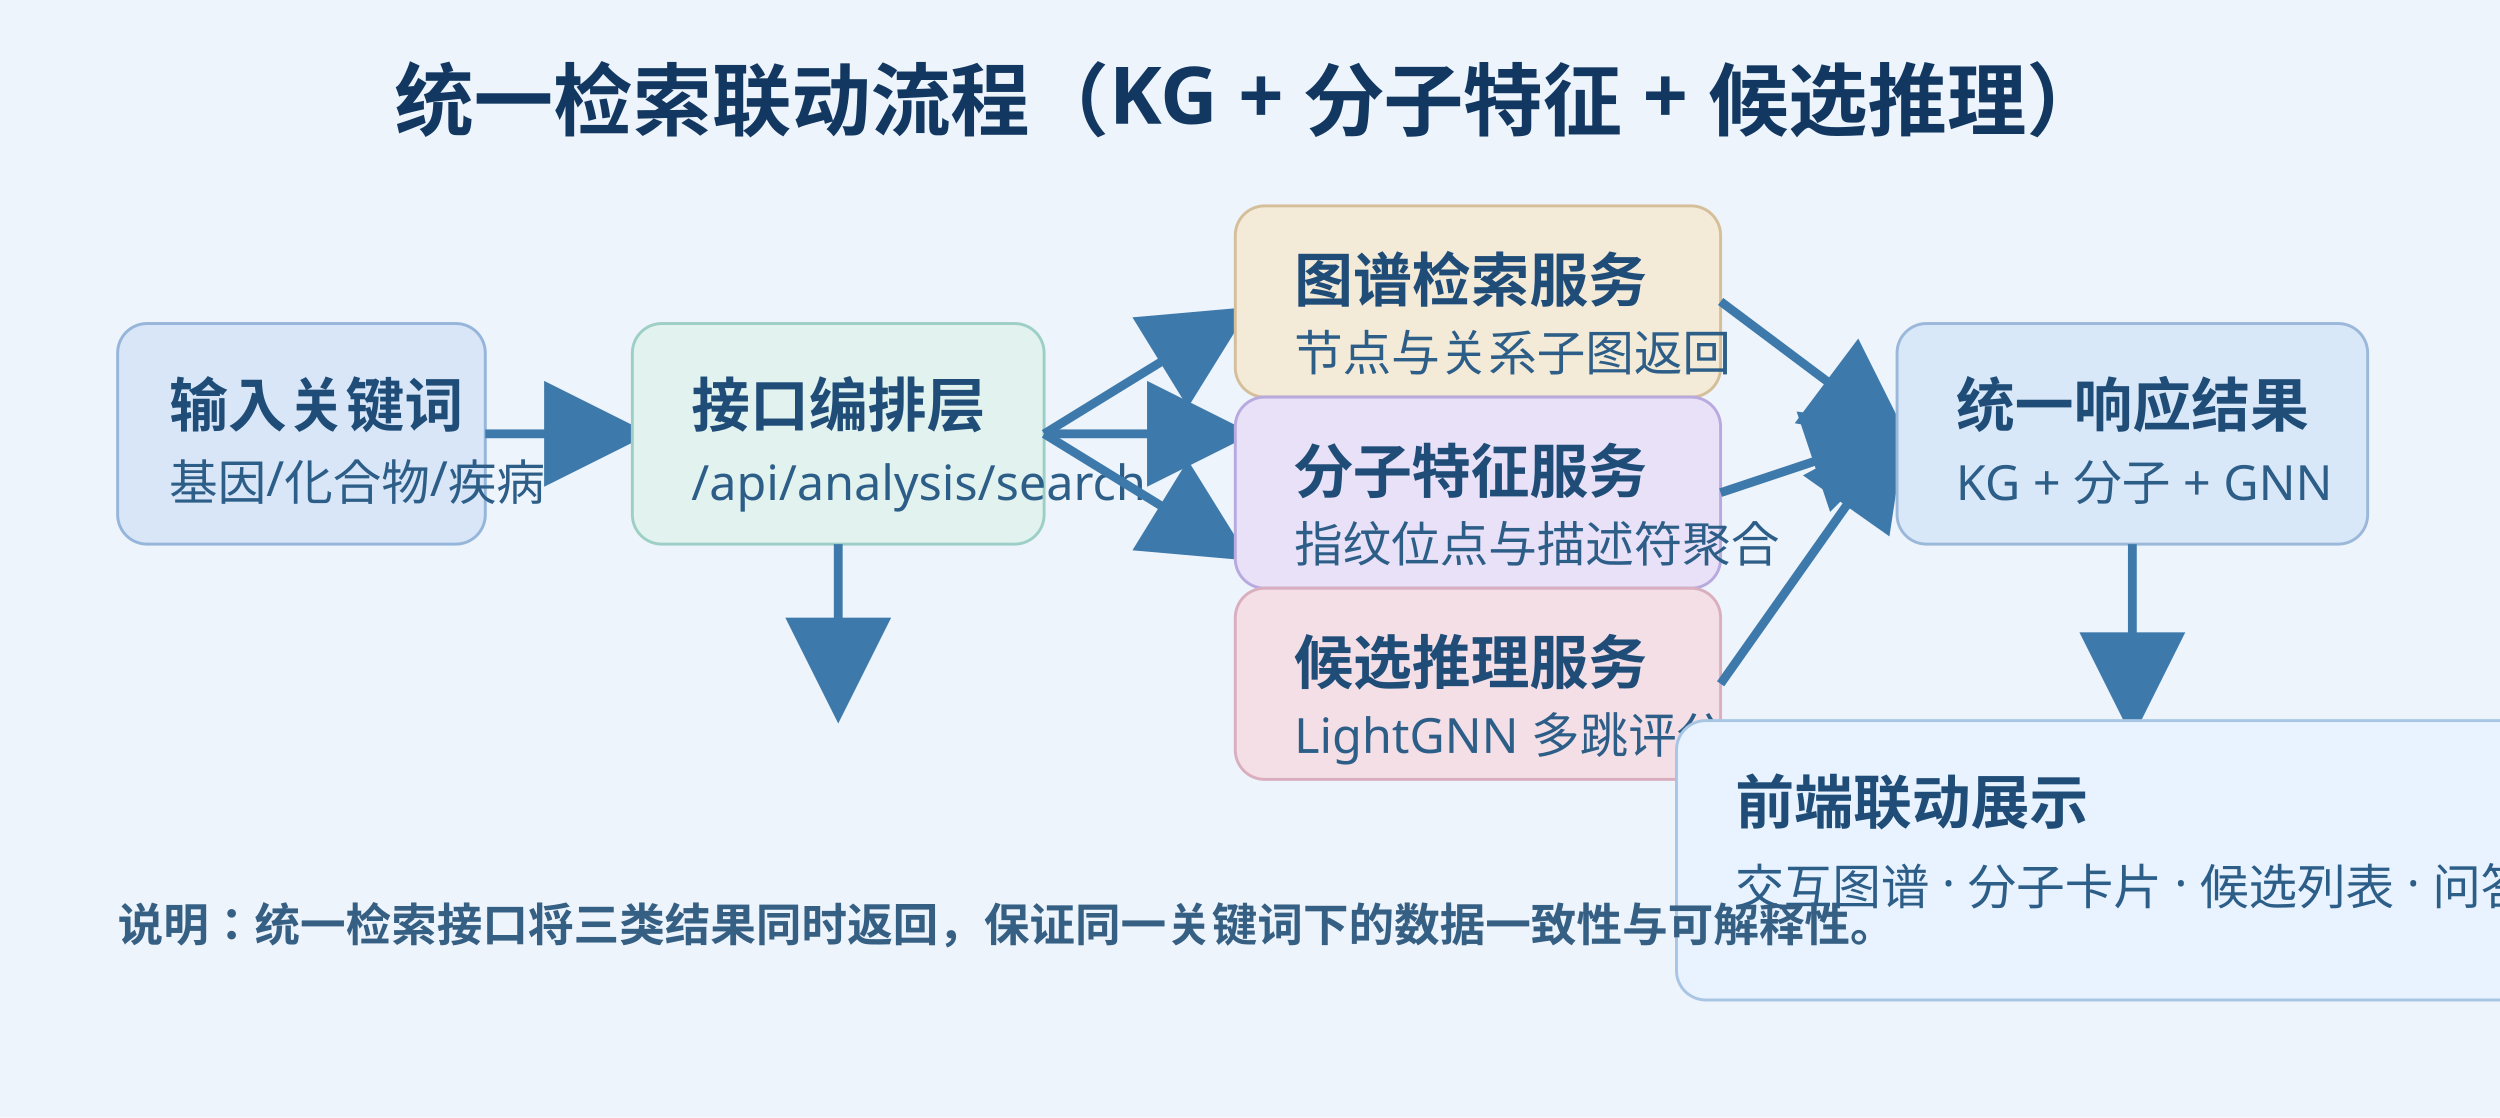
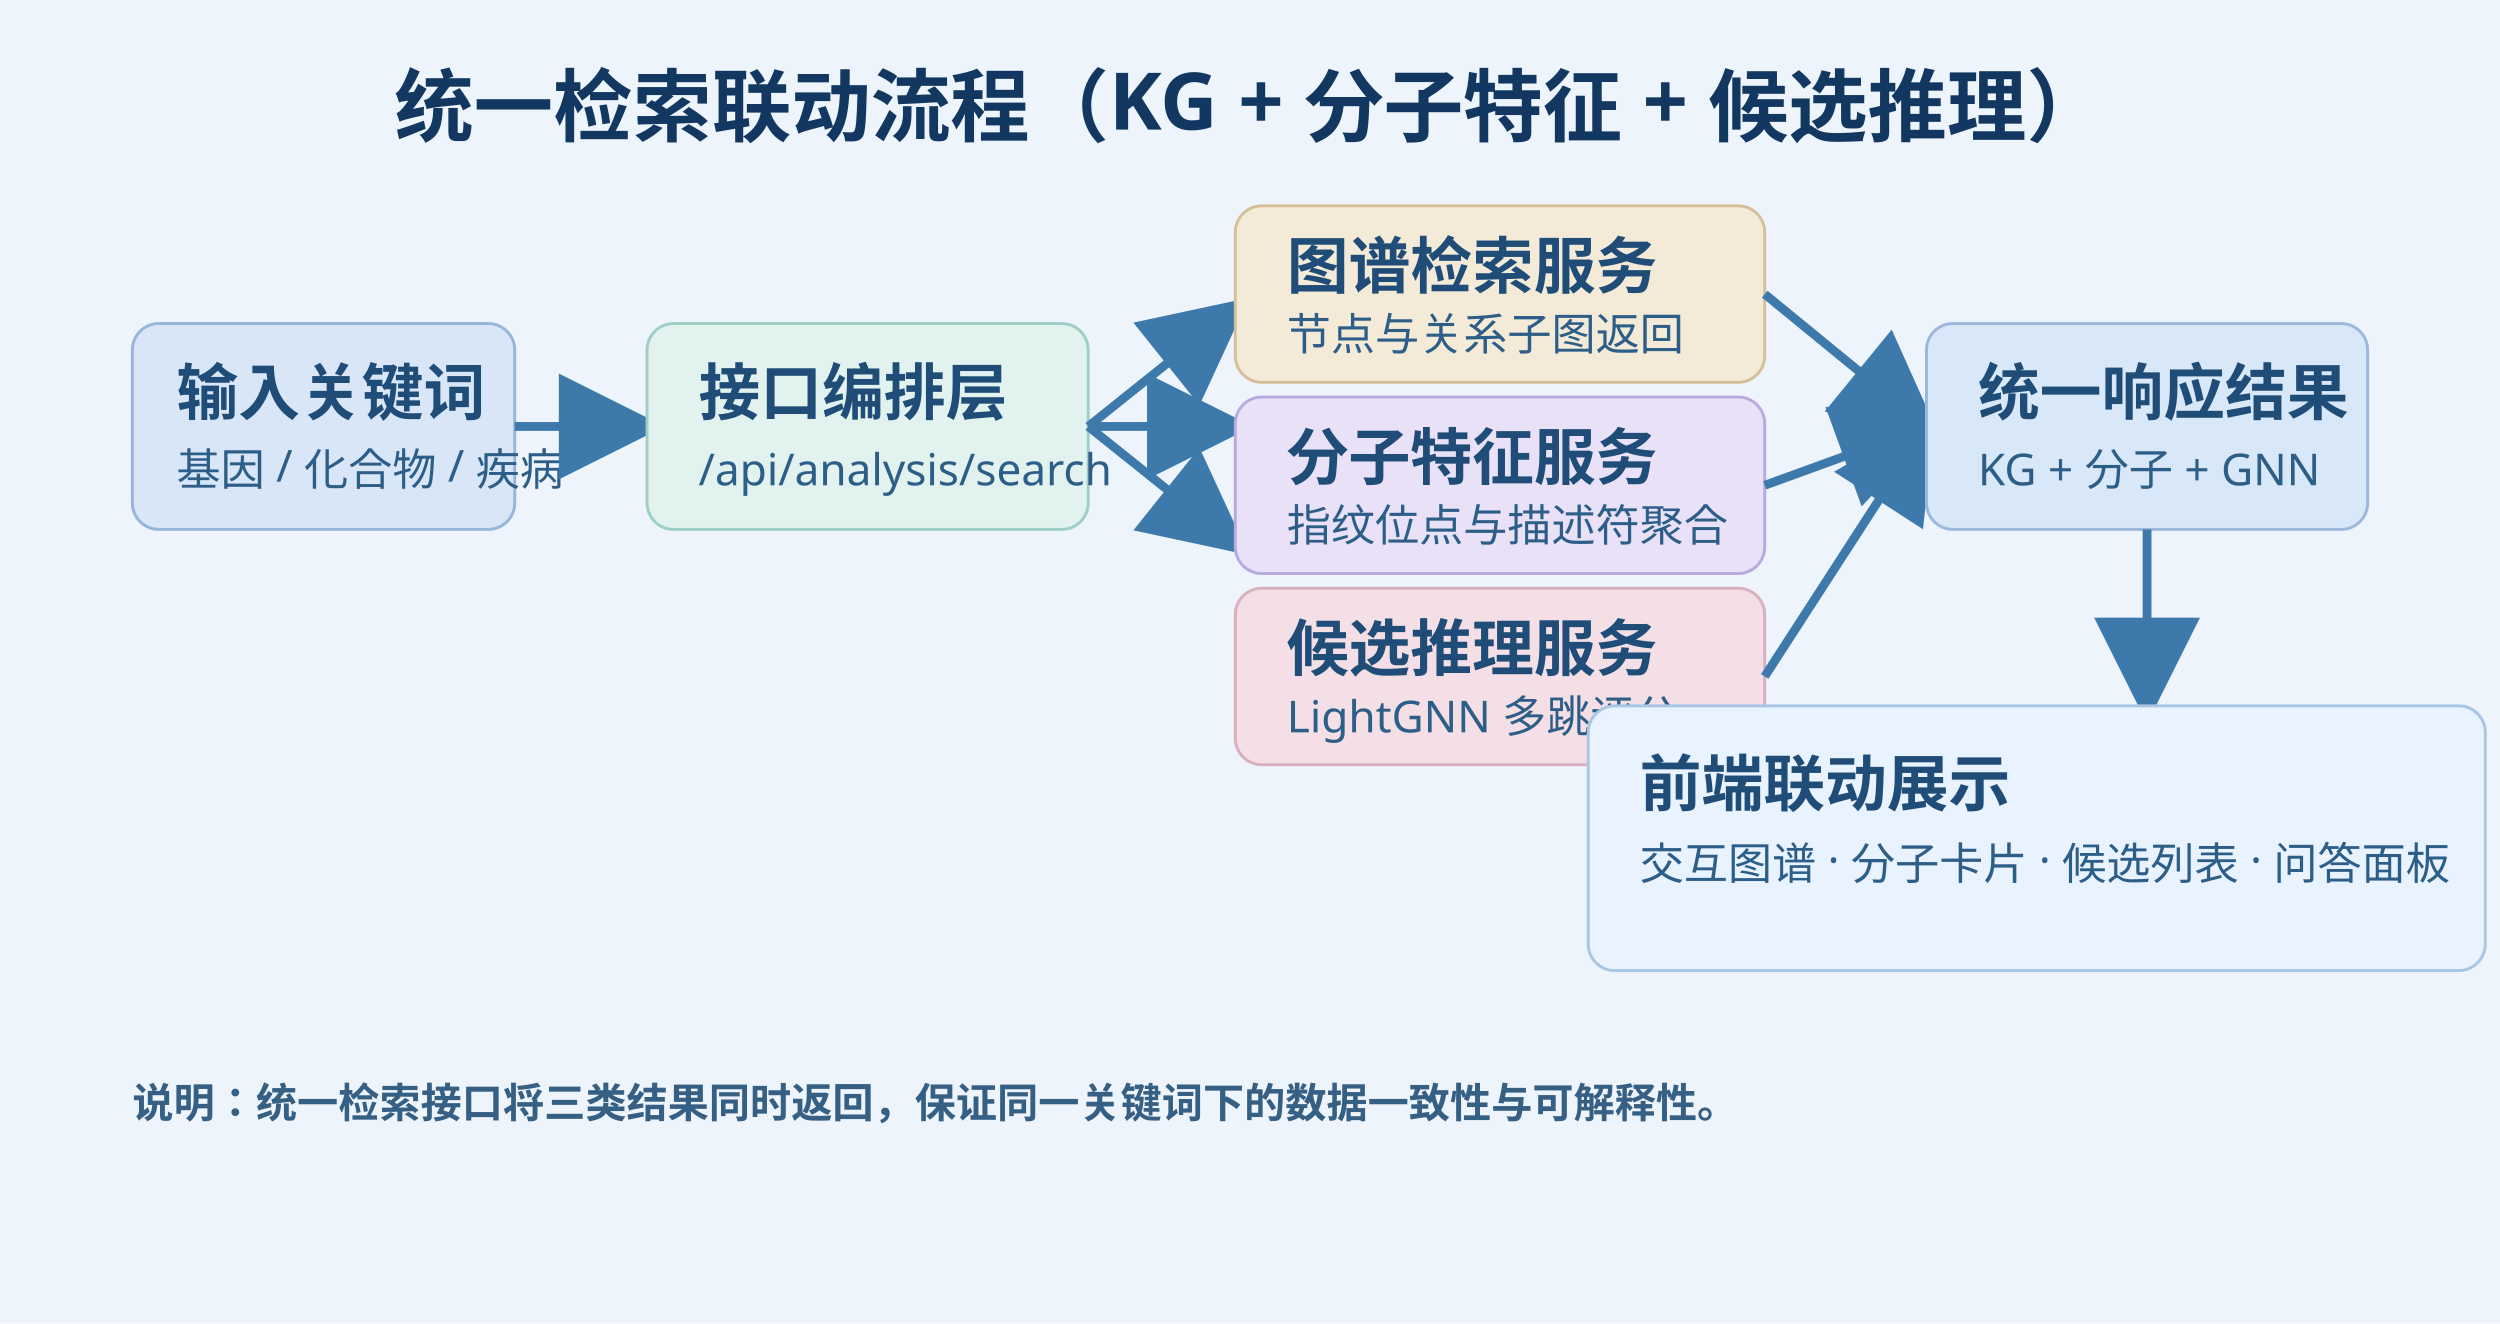
- <svg xmlns="http://www.w3.org/2000/svg" width="1700" height="760" viewBox="0 0 1700 760">
+ <svg xmlns="http://www.w3.org/2000/svg" width="1700" height="900" viewBox="0 0 1700 900">
  <defs>
    <style>
      .title { font: 700 54px 'Microsoft YaHei', 'PingFang SC', sans-serif; fill: #123861; }
-       .h { font: 700 40px 'Microsoft YaHei', 'PingFang SC', sans-serif; fill: #1f4d78; }
-       .t { font: 500 33px 'Microsoft YaHei', 'PingFang SC', sans-serif; fill: #2d5e88; }
-       .f { font: 600 31px 'Microsoft YaHei', 'PingFang SC', sans-serif; fill: #365f84; }
+       .h { font: 700 42px 'Microsoft YaHei', 'PingFang SC', sans-serif; fill: #1f4d78; }
+       .t { font: 500 30px 'Microsoft YaHei', 'PingFang SC', sans-serif; fill: #2d5e88; }
+       .f { font: 600 28px 'Microsoft YaHei', 'PingFang SC', sans-serif; fill: #365f84; }
    </style>
    <marker id="arrow" markerWidth="12" markerHeight="12" refX="10" refY="6" orient="auto">
      <path d="M0,0 L12,6 L0,12 z" fill="#3d79aa" />
    </marker>
  </defs>
-   <rect width="1700" height="760" fill="#eef4fb" />
-   <text x="850" y="88" text-anchor="middle" class="title">统一检索联动流程（KG + 分子特征 + 候选推理）</text>
-   <rect x="80" y="220" rx="20" ry="20" width="250" height="150" fill="#d8e6f8" stroke="#96b5da" stroke-width="2" />
-   <text x="115" y="290" class="h">输入关键词</text>
-   <text x="115" y="340" class="t">基因/化合物/疾病</text>
-   <line x1="330" y1="295" x2="430" y2="295" stroke="#3d79aa" stroke-width="6" marker-end="url(#arrow)" />
-   <rect x="430" y="220" rx="20" ry="20" width="280" height="150" fill="#e2f2ef" stroke="#9ecfc6" stroke-width="2" />
-   <text x="470" y="290" class="h">接口编排层</text>
-   <text x="470" y="340" class="t">/api/analysis/search</text>
-   <line x1="570" y1="370" x2="570" y2="480" stroke="#3d79aa" stroke-width="6" marker-end="url(#arrow)" />
-   <line x1="710" y1="295" x2="840" y2="215" stroke="#3d79aa" stroke-width="6" marker-end="url(#arrow)" />
-   <line x1="710" y1="295" x2="840" y2="295" stroke="#3d79aa" stroke-width="6" marker-end="url(#arrow)" />
-   <line x1="710" y1="295" x2="840" y2="375" stroke="#3d79aa" stroke-width="6" marker-end="url(#arrow)" />
-   <rect x="840" y="140" rx="20" ry="20" width="330" height="130" fill="#f4ead8" stroke="#d5bf9a" stroke-width="2" />
-   <text x="880" y="205" class="h">图谱检索服务</text>
-   <text x="880" y="252" class="t">节点与关系子图返回</text>
-   <rect x="840" y="270" rx="20" ry="20" width="330" height="130" fill="#e8e1f7" stroke="#b8aadf" stroke-width="2" />
-   <text x="880" y="335" class="h">分子特征服务</text>
-   <text x="880" y="382" class="t">指纹位点与描述符聚合</text>
-   <rect x="840" y="400" rx="20" ry="20" width="330" height="130" fill="#f4dfe6" stroke="#d9afbf" stroke-width="2" />
-   <text x="880" y="465" class="h">候选推理服务</text>
-   <text x="880" y="512" class="t">LightGNN 多跳评分</text>
-   <line x1="1170" y1="205" x2="1290" y2="295" stroke="#3d79aa" stroke-width="6" marker-end="url(#arrow)" />
-   <line x1="1170" y1="335" x2="1290" y2="295" stroke="#3d79aa" stroke-width="6" marker-end="url(#arrow)" />
-   <line x1="1170" y1="465" x2="1290" y2="295" stroke="#3d79aa" stroke-width="6" marker-end="url(#arrow)" />
-   <rect x="1290" y="220" rx="20" ry="20" width="320" height="150" fill="#d9e8f8" stroke="#9bb8db" stroke-width="2" />
-   <text x="1330" y="290" class="h">统一响应结果</text>
-   <text x="1330" y="340" class="t">KG + 分子 + GNN</text>
-   <line x1="1450" y1="370" x2="1450" y2="490" stroke="#3d79aa" stroke-width="6" marker-end="url(#arrow)" />
-   <rect x="1140" y="490" rx="20" ry="20" width="620" height="190" fill="#e8f3ff" stroke="#a8c6e3" stroke-width="2" />
-   <text x="1180" y="560" class="h">前端联动展示</text>
-   <text x="1180" y="615" class="t">交互图谱 · 分子卡片 · 候选列表 · 问答面板</text>
-   <text x="80" y="640" class="f">说明：统一检索接口将三类结果同时返回，保证同一关键词下的数据一致性与可解释性。</text>
+   <rect width="1700" height="900" fill="#eef4fb" />
+   <text x="850" y="92" text-anchor="middle" class="title">统一检索联动流程（KG + 分子特征 + 候选推理）</text>
+   <rect x="90" y="220" rx="18" ry="18" width="260" height="140" fill="#d8e6f8" stroke="#96b5da" stroke-width="2" />
+   <text x="120" y="282" class="h">输入关键词</text>
+   <text x="120" y="330" class="t">基因 / 化合物 / 疾病</text>
+   <line x1="350" y1="290" x2="440" y2="290" stroke="#3d79aa" stroke-width="6" marker-end="url(#arrow)" />
+   <rect x="440" y="220" rx="18" ry="18" width="300" height="140" fill="#e2f2ef" stroke="#9ecfc6" stroke-width="2" />
+   <text x="475" y="282" class="h">接口编排层</text>
+   <text x="475" y="330" class="t">/api/analysis/search</text>
+   <line x1="740" y1="290" x2="840" y2="210" stroke="#3d79aa" stroke-width="6" marker-end="url(#arrow)" />
+   <line x1="740" y1="290" x2="840" y2="290" stroke="#3d79aa" stroke-width="6" marker-end="url(#arrow)" />
+   <line x1="740" y1="290" x2="840" y2="370" stroke="#3d79aa" stroke-width="6" marker-end="url(#arrow)" />
+   <rect x="840" y="140" rx="18" ry="18" width="360" height="120" fill="#f4ead8" stroke="#d5bf9a" stroke-width="2" />
+   <text x="875" y="196" class="h">图谱检索服务</text>
+   <text x="875" y="238" class="t">节点与关系子图返回</text>
+   <rect x="840" y="270" rx="18" ry="18" width="360" height="120" fill="#e8e1f7" stroke="#b8aadf" stroke-width="2" />
+   <text x="875" y="326" class="h">分子特征服务</text>
+   <text x="875" y="368" class="t">指纹位点与描述符聚合</text>
+   <rect x="840" y="400" rx="18" ry="18" width="360" height="120" fill="#f4dfe6" stroke="#d9afbf" stroke-width="2" />
+   <text x="875" y="456" class="h">候选推理服务</text>
+   <text x="875" y="498" class="t">LightGNN 多跳评分</text>
+   <line x1="1200" y1="200" x2="1310" y2="290" stroke="#3d79aa" stroke-width="6" marker-end="url(#arrow)" />
+   <line x1="1200" y1="330" x2="1310" y2="290" stroke="#3d79aa" stroke-width="6" marker-end="url(#arrow)" />
+   <line x1="1200" y1="460" x2="1310" y2="290" stroke="#3d79aa" stroke-width="6" marker-end="url(#arrow)" />
+   <rect x="1310" y="220" rx="18" ry="18" width="300" height="140" fill="#d9e8f8" stroke="#9bb8db" stroke-width="2" />
+   <text x="1345" y="282" class="h">统一响应结果</text>
+   <text x="1345" y="330" class="t">KG + 分子 + GNN</text>
+   <line x1="1460" y1="360" x2="1460" y2="480" stroke="#3d79aa" stroke-width="6" marker-end="url(#arrow)" />
+   <rect x="1080" y="480" rx="18" ry="18" width="610" height="180" fill="#e8f3ff" stroke="#a8c6e3" stroke-width="2" />
+   <text x="1115" y="548" class="h">前端联动展示</text>
+   <text x="1115" y="598" class="t">交互图谱 · 分子卡片 · 候选列表 · 问答面板</text>
+   <text x="90" y="760" class="f">说明：统一检索接口将三类结果同时返回，保证同一关键词下的数据一致性与可解释性。</text>
</svg>
